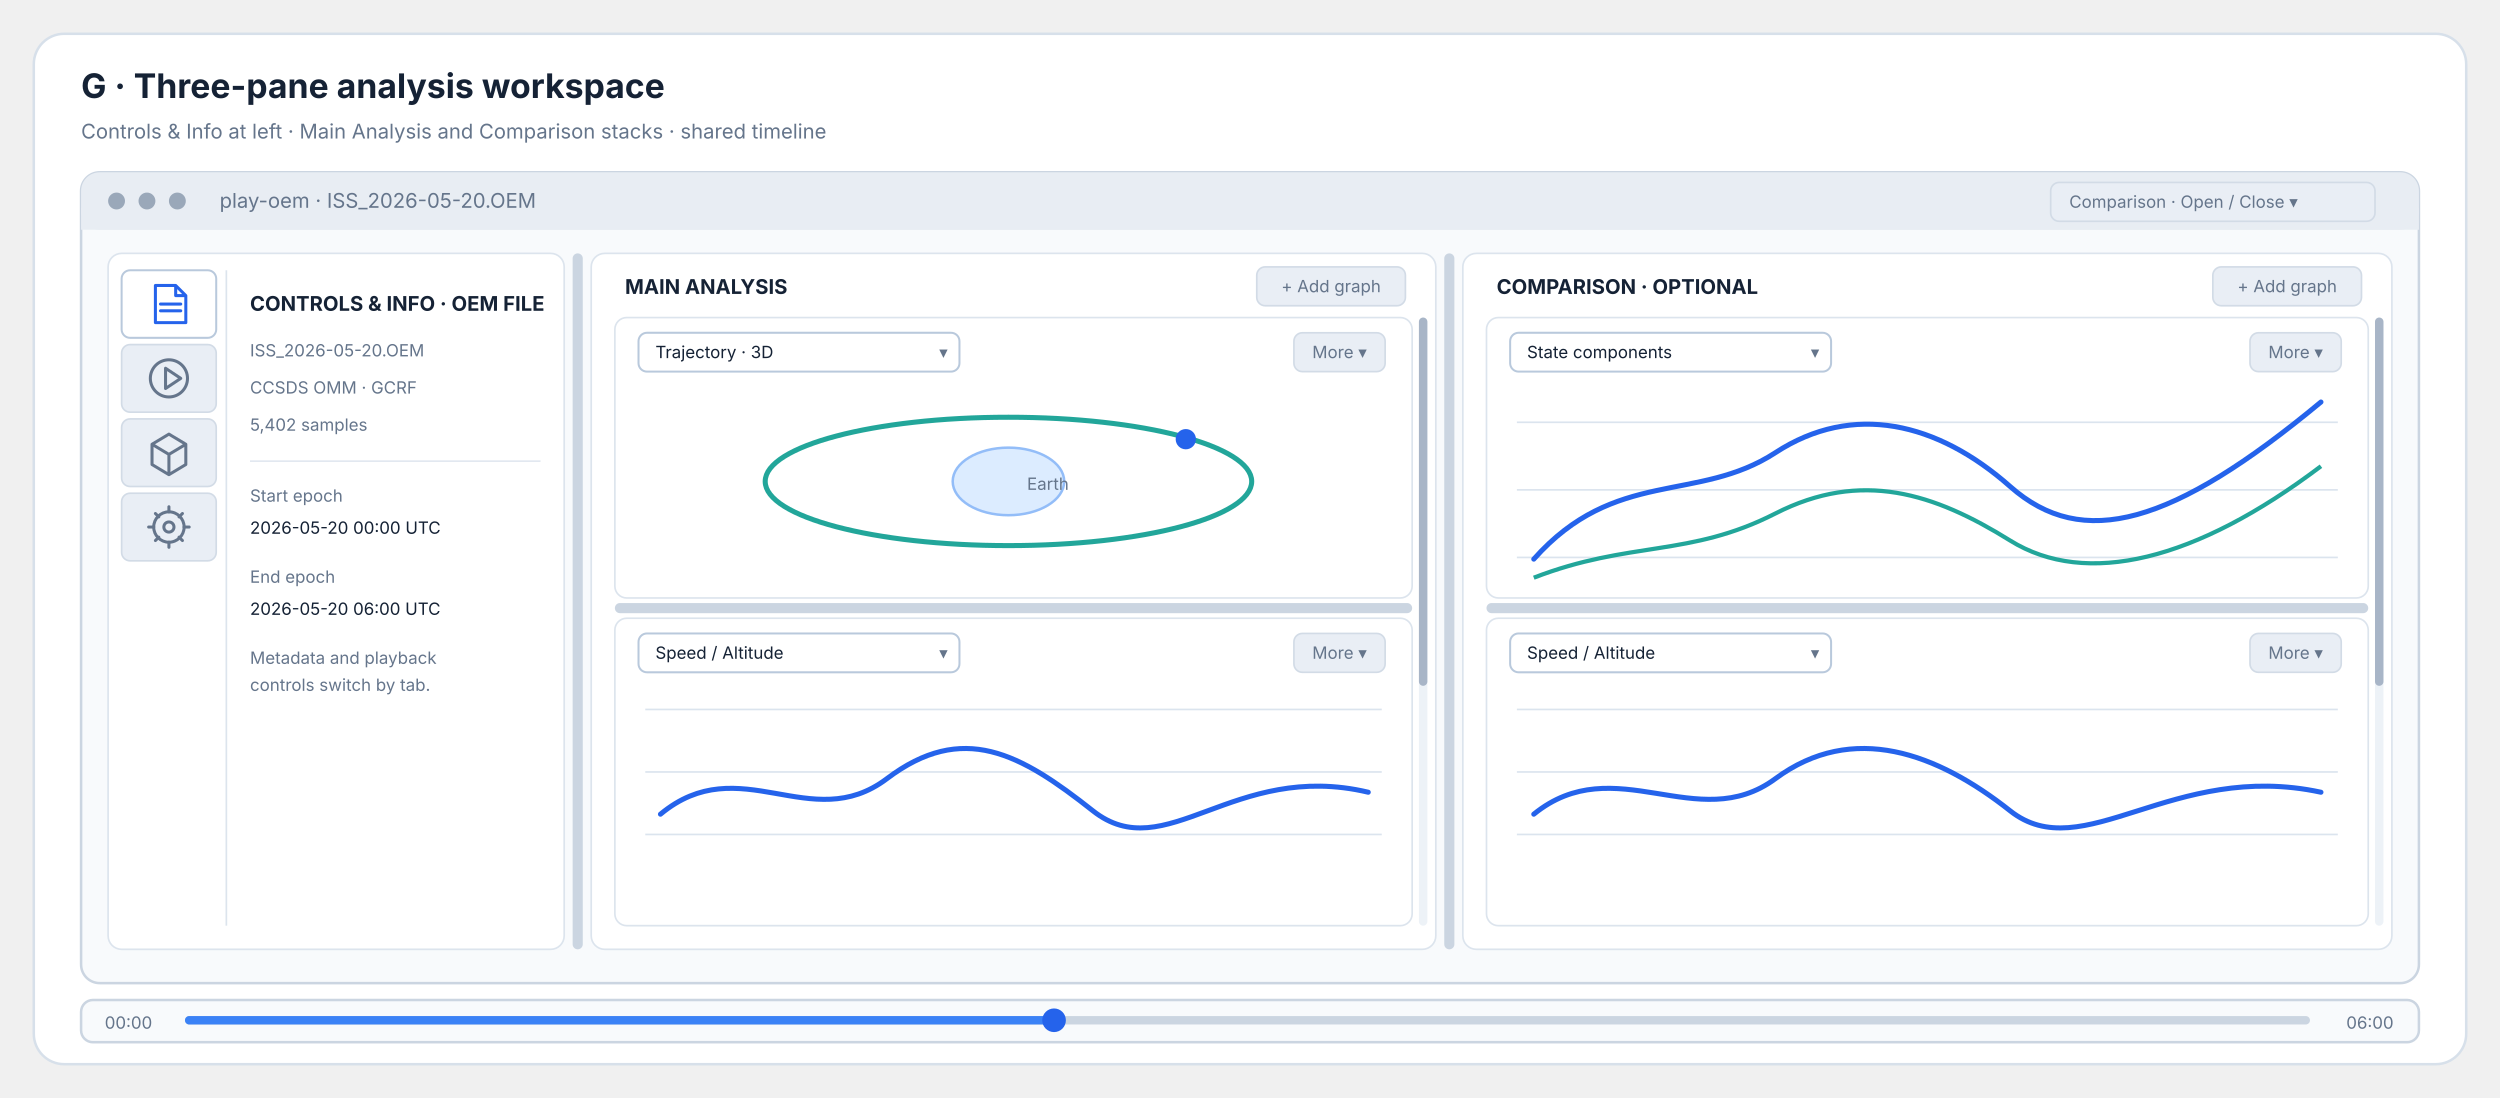
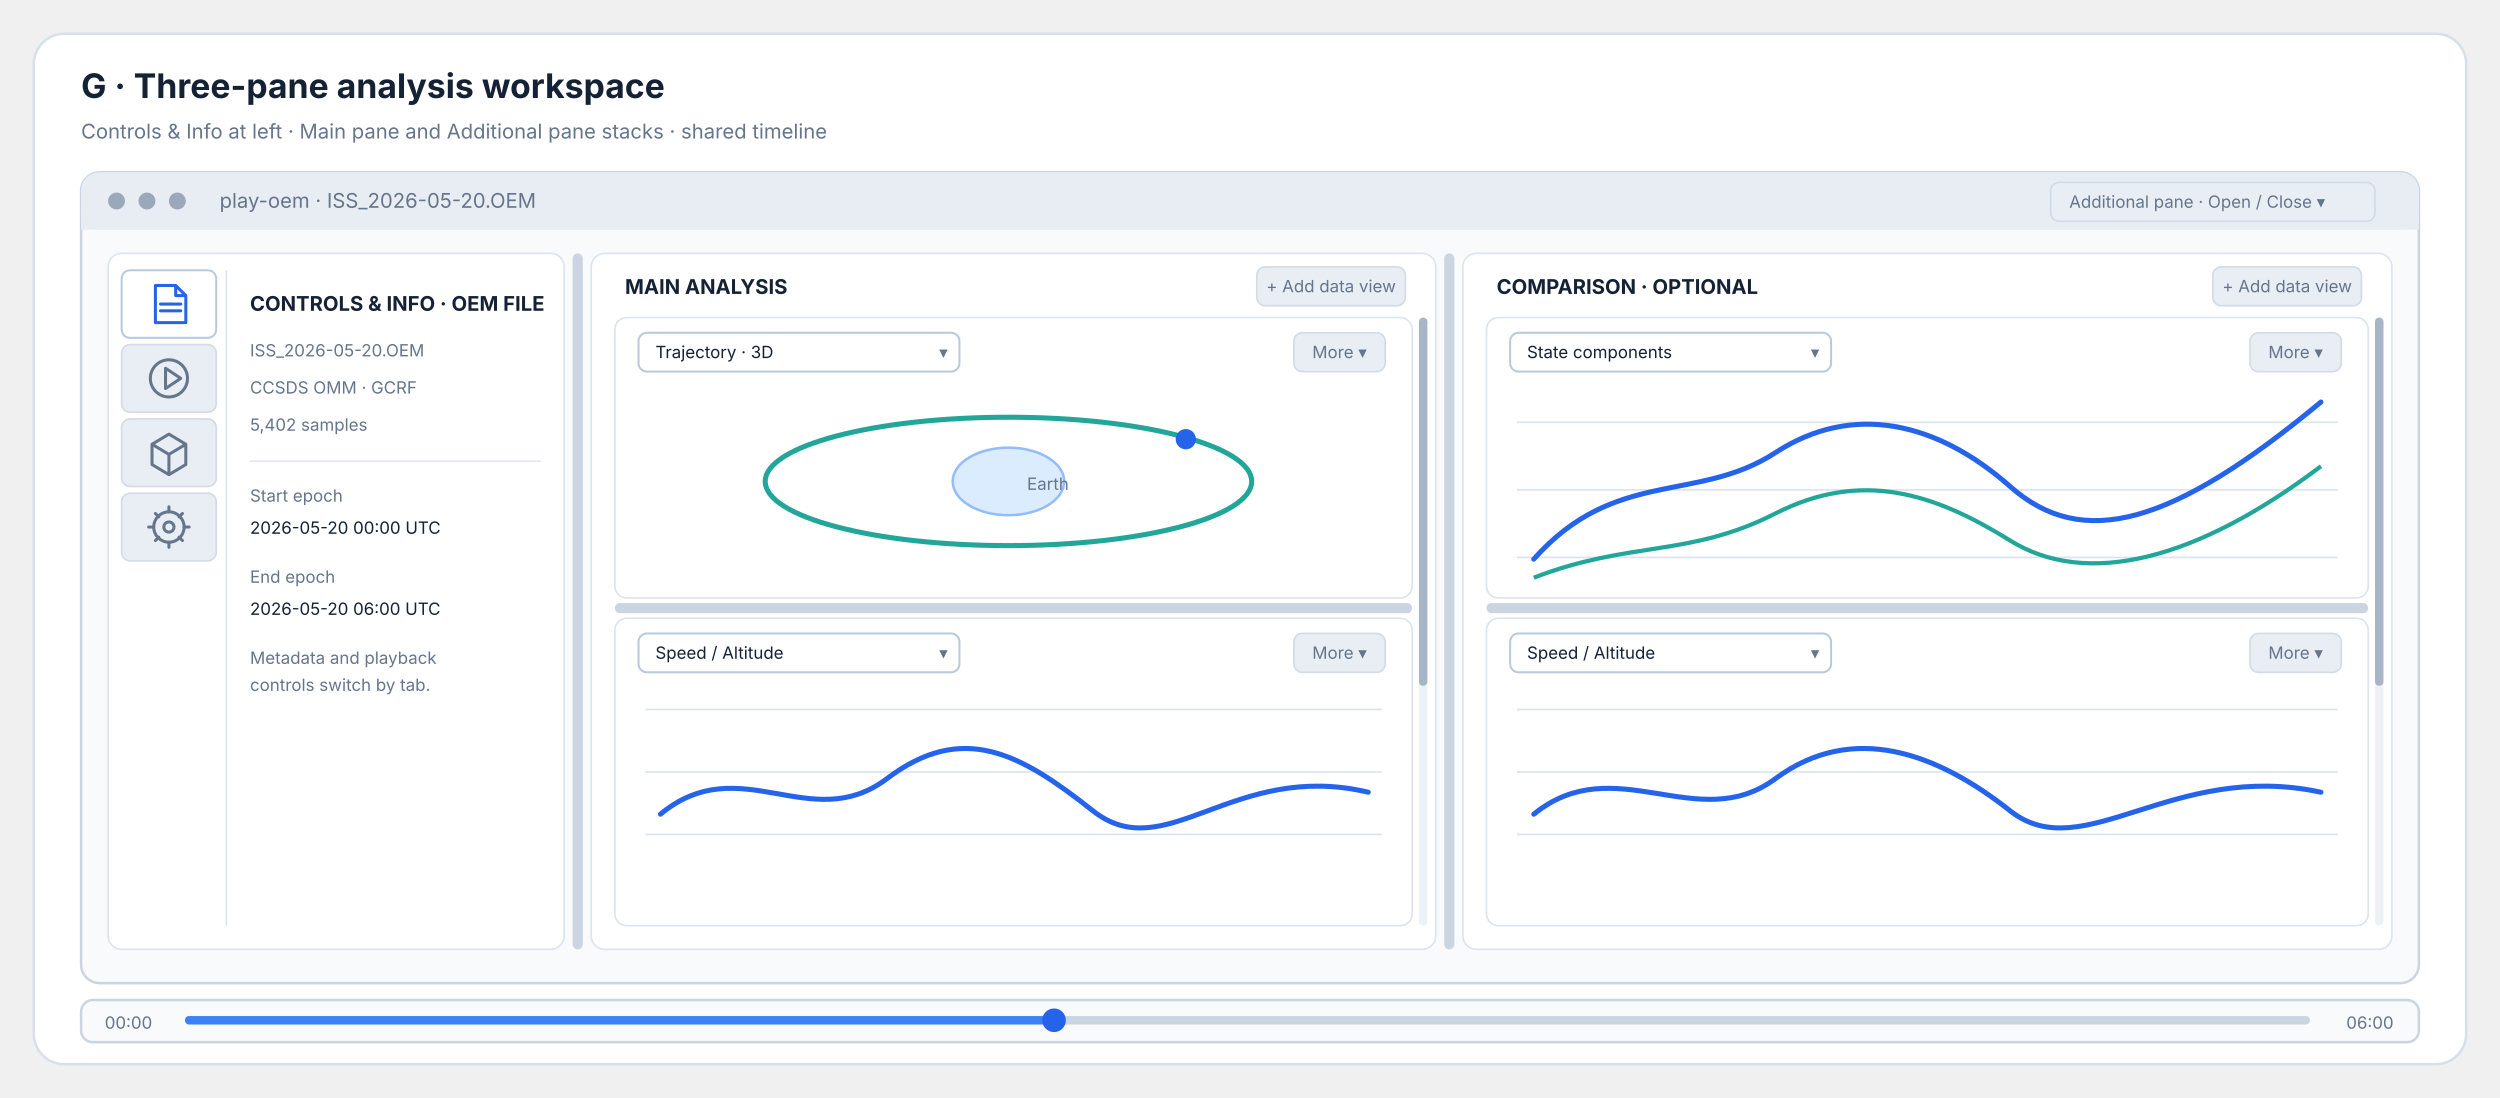
<svg xmlns="http://www.w3.org/2000/svg" width="1480" height="650" viewBox="0 0 1480 650" role="img" aria-labelledby="title desc">
  <defs>
    <style>
      .card{fill:#fff;stroke:#d7e0ea;stroke-width:1.5}
      .window{fill:#f8fafc;stroke:#cbd5e1;stroke-width:1.5}
      .chrome{fill:#e8edf3}
      .ink{fill:#152235;font-family:Inter,-apple-system,BlinkMacSystemFont,"Segoe UI",sans-serif}
      .muted{fill:#65758b;font-family:Inter,-apple-system,BlinkMacSystemFont,"Segoe UI",sans-serif}
      .white{fill:#fff;font-family:Inter,-apple-system,BlinkMacSystemFont,"Segoe UI",sans-serif}
      .h2{font-size:20px;font-weight:700}
      .body{font-size:14px}
      .small{font-size:12px}
      .tiny{font-size:10px}
      .tab{fill:#e9eef5;stroke:#d2dbe6;stroke-width:1}
      .tabon{fill:#fff;stroke:#b9c9dc;stroke-width:1.2}
      .panel{fill:#fff;stroke:#dce4ed;stroke-width:1}
      .sash{fill:#cbd5e1}
      .grid{stroke:#dbe4ee;stroke-width:1}
      .line{fill:none;stroke:#2563eb;stroke-width:3;stroke-linecap:round;stroke-linejoin:round}
      .orbit{fill:none;stroke:#22a69a;stroke-width:3;stroke-linecap:round}
      .primary{fill:#2563eb}
      .icon{fill:none;stroke:#65758b;stroke-width:1.8;stroke-linecap:round;stroke-linejoin:round}
      .icon-active{fill:none;stroke:#2563eb;stroke-width:1.8;stroke-linecap:round;stroke-linejoin:round}
    </style>
  </defs>
  <rect class="card" x="20" y="20" width="1440" height="610" rx="18" />
  <text class="ink h2" x="48" y="58">G · Three-pane analysis workspace</text>
-   <text class="muted small" x="48" y="82">Controls &amp; Info at left · Main Analysis and Comparison stacks · shared timeline</text>
+   <text class="muted small" x="48" y="82">Controls &amp; Info at left · Main pane and Additional pane stacks · shared timeline</text>
  <rect class="window" x="48" y="102" width="1384" height="480" rx="11" />
  <rect class="chrome" x="48" y="102" width="1384" height="34" rx="11" />
  <rect class="chrome" x="48" y="123" width="1384" height="13" />
  <circle cx="69" cy="119" r="5" fill="#9aa8b9" />
  <circle cx="87" cy="119" r="5" fill="#9aa8b9" />
  <circle cx="105" cy="119" r="5" fill="#9aa8b9" />
  <text class="muted small" x="130" y="123">play-oem · ISS_2026-05-20.OEM</text>
  <rect class="tab" x="1214" y="108" width="192" height="23" rx="5" />
-   <text class="muted tiny" x="1225" y="123">Comparison · Open / Close ▾</text>
+   <text class="muted tiny" x="1225" y="123">Additional pane · Open / Close ▾</text>
  <rect class="panel" x="64" y="150" width="270" height="412" rx="8" />
  <rect class="tabon" x="72" y="160" width="56" height="40" rx="5" />
  <g class="icon-active" transform="translate(-13 0)" role="img" aria-label="OEM file information">
    <path d="M105 169h12l6 6v16h-18z M117 169v6h6 M108 180h12 M108 184h12" />
  </g>
  <rect class="tab" x="72" y="204" width="56" height="40" rx="5" />
  <g class="icon" transform="translate(-13 0)" role="img" aria-label="Playback controls">
    <circle cx="113" cy="224" r="11" />
    <path d="M111 218l9 6-9 6z" />
  </g>
  <rect class="tab" x="72" y="248" width="56" height="40" rx="5" />
  <g class="icon" transform="translate(-13 0)" role="img" aria-label="State information">
    <path d="M113 257l10 6v12l-10 6-10-6v-12z M103 263l10 6 10-6 M113 269v12" />
  </g>
  <rect class="tab" x="72" y="292" width="56" height="40" rx="5" />
  <g class="icon" transform="translate(-13 0)" role="img" aria-label="Settings">
    <circle cx="113" cy="312" r="9" />
    <circle cx="113" cy="312" r="3" />
    <path d="M113 300v3 M113 321v3 M101 312h3 M122 312h3 M105 304l2 2 M119 318l2 2 M121 304l-2 2 M107 318l-2 2" />
  </g>
  <line x1="134" y1="160" x2="134" y2="548" stroke="#dce4ed" />
  <text class="ink small" x="148" y="184" font-weight="700">CONTROLS &amp; INFO · OEM FILE</text>
  <text class="muted tiny" x="148" y="211">ISS_2026-05-20.OEM</text>
  <text class="muted tiny" x="148" y="233">CCSDS OMM · GCRF</text>
  <text class="muted tiny" x="148" y="255">5,402 samples</text>
  <line x1="148" y1="273" x2="320" y2="273" stroke="#e2e8f0" />
  <text class="muted tiny" x="148" y="297">Start epoch</text>
  <text class="ink tiny" x="148" y="316">2026-05-20 00:00 UTC</text>
  <text class="muted tiny" x="148" y="345">End epoch</text>
  <text class="ink tiny" x="148" y="364">2026-05-20 06:00 UTC</text>
  <text class="muted tiny" x="148" y="393">Metadata and playback</text>
  <text class="muted tiny" x="148" y="409">controls switch by tab.</text>
  <rect class="sash" x="339" y="150" width="6" height="412" rx="3" />
  <rect class="panel" x="350" y="150" width="500" height="412" rx="8" />
  <text class="ink small" x="370" y="174" font-weight="700">MAIN ANALYSIS</text>
  <rect class="tab" x="744" y="158" width="88" height="23" rx="5" />
-   <text class="muted tiny" x="788" y="173" text-anchor="middle">+ Add graph</text>
+   <text class="muted tiny" x="788" y="173" text-anchor="middle">+ Add data view</text>
  <rect class="panel" x="364" y="188" width="472" height="166" rx="7" />
  <rect class="tabon" x="378" y="197" width="190" height="23" rx="5" />
  <text class="ink tiny" x="388" y="212">Trajectory · 3D</text>
  <text class="muted tiny" x="556" y="212">▾</text>
  <rect class="tab" x="766" y="197" width="54" height="23" rx="5" />
  <text class="muted tiny" x="793" y="212" text-anchor="middle">More ▾</text>
  <ellipse cx="597" cy="285" rx="144" ry="38" class="orbit" />
  <ellipse cx="597" cy="285" rx="33" ry="20" fill="#dcecff" stroke="#93bdf8" stroke-width="1.5" />
  <circle cx="702" cy="260" r="6" class="primary" />
  <text class="muted tiny" x="608" y="290">Earth</text>
  <rect class="sash" x="364" y="357" width="472" height="6" rx="3" />
  <rect class="panel" x="364" y="366" width="472" height="182" rx="7" />
  <rect class="tabon" x="378" y="375" width="190" height="23" rx="5" />
  <text class="ink tiny" x="388" y="390">Speed / Altitude</text>
  <text class="muted tiny" x="556" y="390">▾</text>
  <rect class="tab" x="766" y="375" width="54" height="23" rx="5" />
  <text class="muted tiny" x="793" y="390" text-anchor="middle">More ▾</text>
  <line class="grid" x1="382" y1="420" x2="818" y2="420" />
  <line class="grid" x1="382" y1="457" x2="818" y2="457" />
  <line class="grid" x1="382" y1="494" x2="818" y2="494" />
  <path class="line" d="M391 482 C438 443,480 495,525 461 S604 446,647 480 S730 450,810 469" />
  <rect x="840" y="188" width="5" height="360" rx="2.5" fill="#edf2f7" />
  <rect x="840" y="188" width="5" height="218" rx="2.5" fill="#a8b5c7" />
  <rect class="sash" x="855" y="150" width="6" height="412" rx="3" />
  <rect class="panel" x="866" y="150" width="550" height="412" rx="8" />
  <text class="ink small" x="886" y="174" font-weight="700">COMPARISON · OPTIONAL</text>
  <rect class="tab" x="1310" y="158" width="88" height="23" rx="5" />
-   <text class="muted tiny" x="1354" y="173" text-anchor="middle">+ Add graph</text>
+   <text class="muted tiny" x="1354" y="173" text-anchor="middle">+ Add data view</text>
  <rect class="panel" x="880" y="188" width="522" height="166" rx="7" />
  <rect class="tabon" x="894" y="197" width="190" height="23" rx="5" />
  <text class="ink tiny" x="904" y="212">State components</text>
  <text class="muted tiny" x="1072" y="212">▾</text>
  <rect class="tab" x="1332" y="197" width="54" height="23" rx="5" />
  <text class="muted tiny" x="1359" y="212" text-anchor="middle">More ▾</text>
  <line class="grid" x1="898" y1="250" x2="1384" y2="250" />
  <line class="grid" x1="898" y1="290" x2="1384" y2="290" />
  <line class="grid" x1="898" y1="330" x2="1384" y2="330" />
  <path class="line" d="M908 331 C956 277,1005 298,1051 268 S1147 250,1190 288 S1286 311,1374 238" />
  <path fill="none" stroke="#22a69a" stroke-width="2.5" d="M908 342 C965 320,1000 330,1051 304 S1145 292,1190 320 S1300 332,1374 276" />
  <rect class="sash" x="880" y="357" width="522" height="6" rx="3" />
  <rect class="panel" x="880" y="366" width="522" height="182" rx="7" />
  <rect class="tabon" x="894" y="375" width="190" height="23" rx="5" />
  <text class="ink tiny" x="904" y="390">Speed / Altitude</text>
  <text class="muted tiny" x="1072" y="390">▾</text>
  <rect class="tab" x="1332" y="375" width="54" height="23" rx="5" />
  <text class="muted tiny" x="1359" y="390" text-anchor="middle">More ▾</text>
  <line class="grid" x1="898" y1="420" x2="1384" y2="420" />
  <line class="grid" x1="898" y1="457" x2="1384" y2="457" />
  <line class="grid" x1="898" y1="494" x2="1384" y2="494" />
  <path class="line" d="M908 482 C956 443,1005 495,1051 461 S1147 446,1190 480 S1286 450,1374 469" />
  <rect x="1406" y="188" width="5" height="360" rx="2.5" fill="#edf2f7" />
  <rect x="1406" y="188" width="5" height="218" rx="2.5" fill="#a8b5c7" />
  <rect class="window" x="48" y="592" width="1384" height="25" rx="7" />
  <text class="muted tiny" x="62" y="609">00:00</text>
  <line x1="112" y1="604" x2="1365" y2="604" stroke="#cbd5e1" stroke-width="5" stroke-linecap="round" />
  <line x1="112" y1="604" x2="624" y2="604" stroke="#3b82f6" stroke-width="5" stroke-linecap="round" />
  <circle cx="624" cy="604" r="7" class="primary" />
  <text class="muted tiny" x="1417" y="609" text-anchor="end">06:00</text>
</svg>
